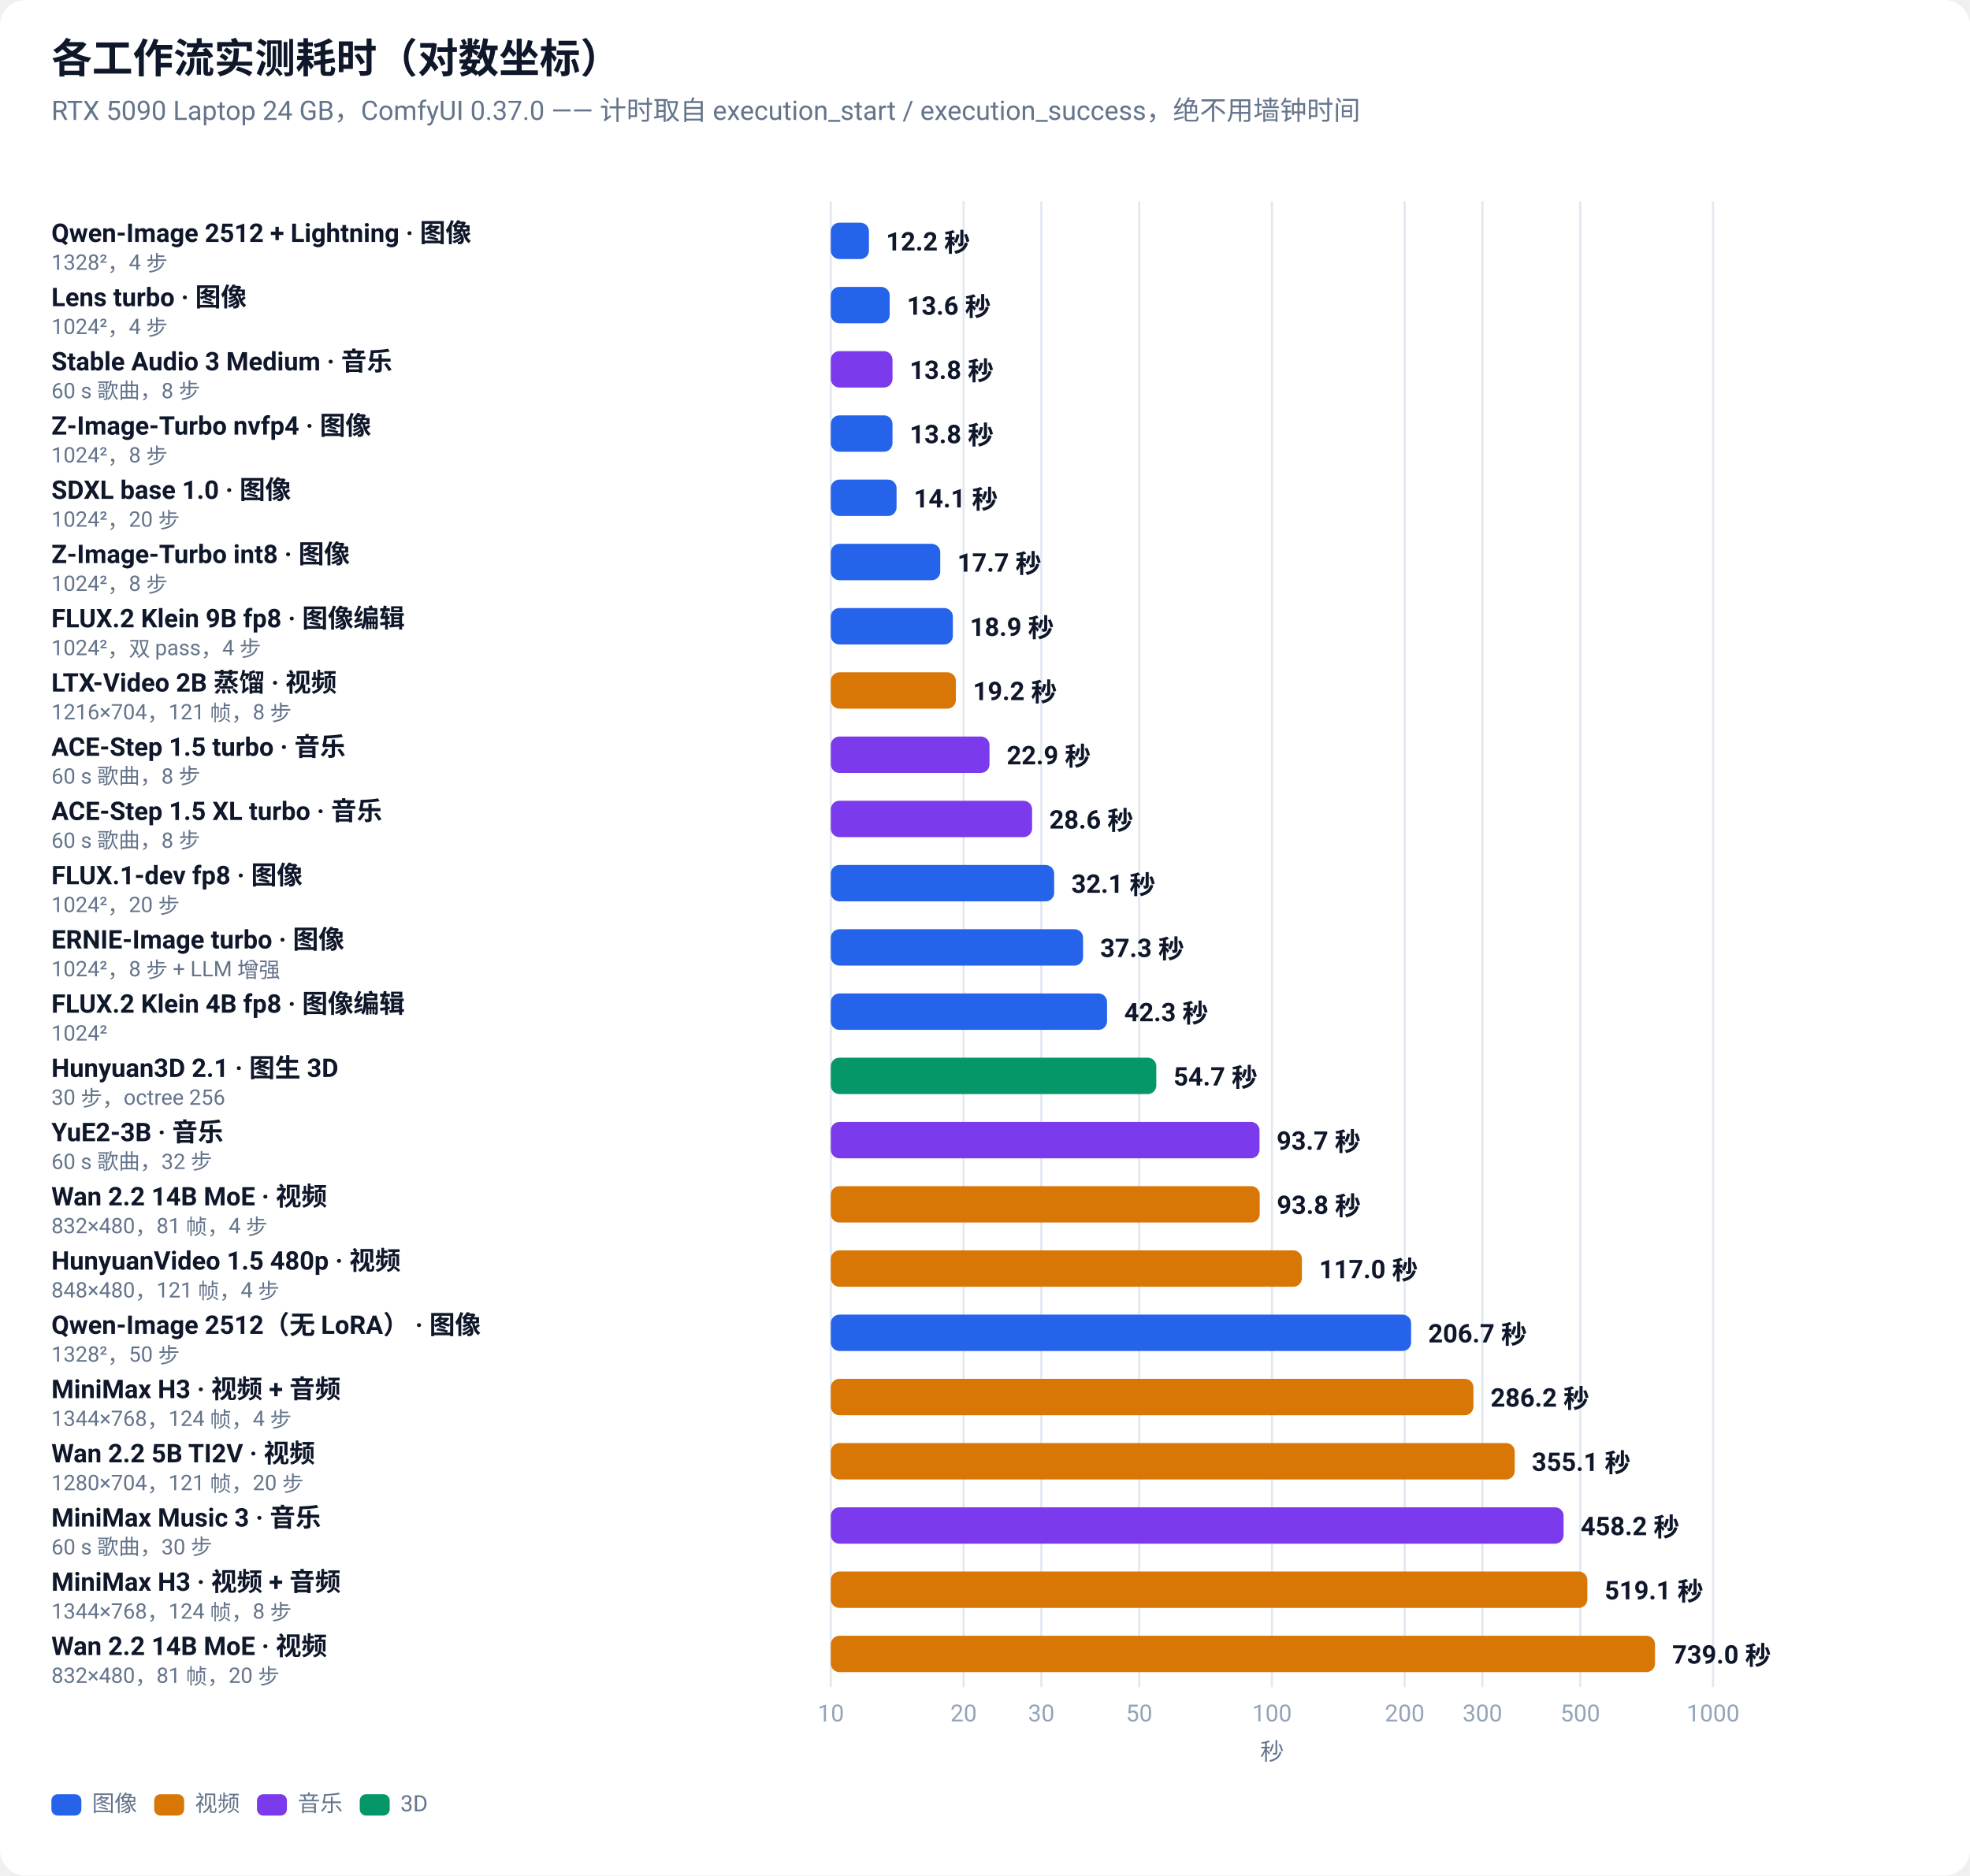
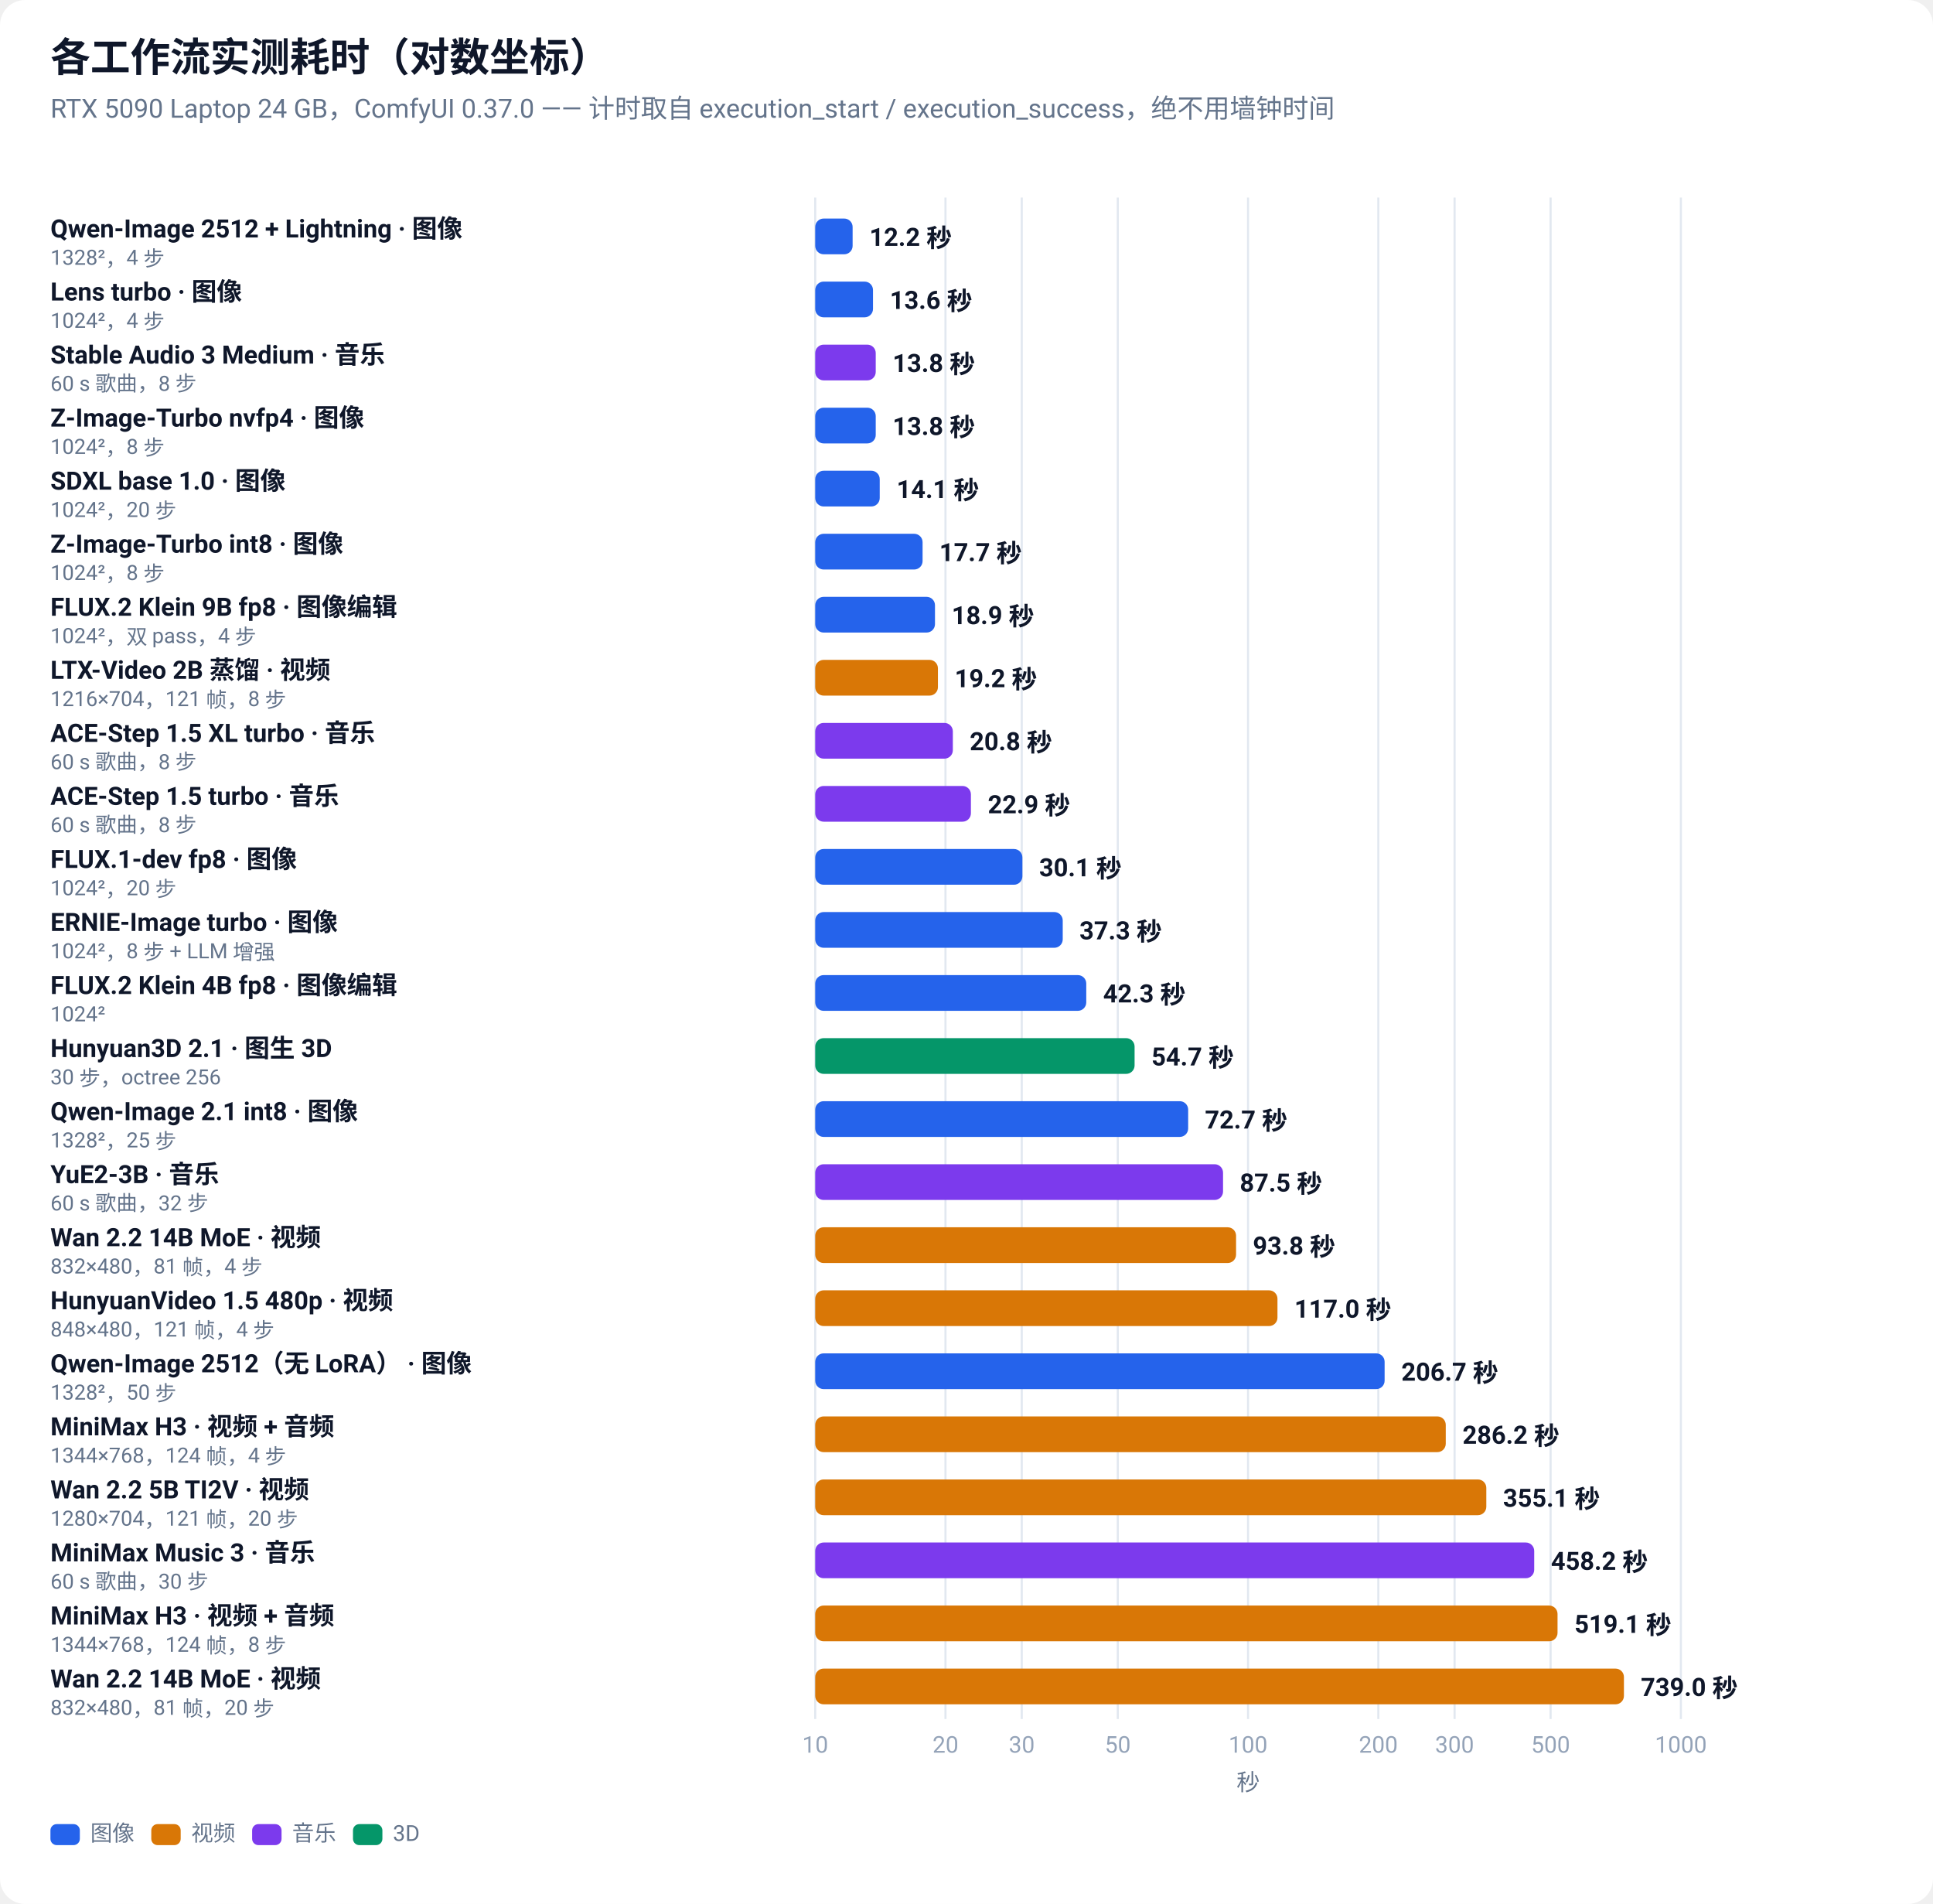
- <svg xmlns="http://www.w3.org/2000/svg" viewBox="0 0 920 876" width="920" height="876" role="img" aria-label="各工作流实测耗时（对数坐标）">
-   <rect x="0.0" y="0.0" width="920.0" height="876.0" rx="12" fill="#ffffff" />
+ <svg xmlns="http://www.w3.org/2000/svg" viewBox="0 0 920 906" width="920" height="906" role="img" aria-label="各工作流实测耗时（对数坐标）">
+   <rect x="0.0" y="0.0" width="920.0" height="906.0" rx="12" fill="#ffffff" />
  <text x="24" y="34" font-family="-apple-system,'Segoe UI',Roboto,Helvetica,Arial,sans-serif" font-size="19" fill="#0f172a" font-weight="700">各工作流实测耗时（对数坐标）</text>
  <text x="24" y="56" font-family="-apple-system,'Segoe UI',Roboto,Helvetica,Arial,sans-serif" font-size="12.5" fill="#64748b">RTX 5090 Laptop 24 GB，ComfyUI 0.37.0 —— 计时取自 execution_start / execution_success，绝不用墙钟时间</text>
-   <line x1="388.0" y1="94.0" x2="388.0" y2="788.0" stroke="#e2e8f0" stroke-width="1" />
-   <text x="388.0" y="804" font-family="-apple-system,'Segoe UI',Roboto,Helvetica,Arial,sans-serif" font-size="11" fill="#94a3b8" text-anchor="middle">10</text>
-   <line x1="450.0" y1="94.0" x2="450.0" y2="788.0" stroke="#e2e8f0" stroke-width="1" />
-   <text x="450.012" y="804" font-family="-apple-system,'Segoe UI',Roboto,Helvetica,Arial,sans-serif" font-size="11" fill="#94a3b8" text-anchor="middle">20</text>
-   <line x1="486.3" y1="94.0" x2="486.3" y2="788.0" stroke="#e2e8f0" stroke-width="1" />
-   <text x="486.287" y="804" font-family="-apple-system,'Segoe UI',Roboto,Helvetica,Arial,sans-serif" font-size="11" fill="#94a3b8" text-anchor="middle">30</text>
-   <line x1="532.0" y1="94.0" x2="532.0" y2="788.0" stroke="#e2e8f0" stroke-width="1" />
-   <text x="531.988" y="804" font-family="-apple-system,'Segoe UI',Roboto,Helvetica,Arial,sans-serif" font-size="11" fill="#94a3b8" text-anchor="middle">50</text>
-   <line x1="594.0" y1="94.0" x2="594.0" y2="788.0" stroke="#e2e8f0" stroke-width="1" />
-   <text x="594.0" y="804" font-family="-apple-system,'Segoe UI',Roboto,Helvetica,Arial,sans-serif" font-size="11" fill="#94a3b8" text-anchor="middle">100</text>
-   <line x1="656.0" y1="94.0" x2="656.0" y2="788.0" stroke="#e2e8f0" stroke-width="1" />
-   <text x="656.012" y="804" font-family="-apple-system,'Segoe UI',Roboto,Helvetica,Arial,sans-serif" font-size="11" fill="#94a3b8" text-anchor="middle">200</text>
-   <line x1="692.3" y1="94.0" x2="692.3" y2="788.0" stroke="#e2e8f0" stroke-width="1" />
-   <text x="692.287" y="804" font-family="-apple-system,'Segoe UI',Roboto,Helvetica,Arial,sans-serif" font-size="11" fill="#94a3b8" text-anchor="middle">300</text>
-   <line x1="738.0" y1="94.0" x2="738.0" y2="788.0" stroke="#e2e8f0" stroke-width="1" />
-   <text x="737.988" y="804" font-family="-apple-system,'Segoe UI',Roboto,Helvetica,Arial,sans-serif" font-size="11" fill="#94a3b8" text-anchor="middle">500</text>
-   <line x1="800.0" y1="94.0" x2="800.0" y2="788.0" stroke="#e2e8f0" stroke-width="1" />
-   <text x="800.0" y="804" font-family="-apple-system,'Segoe UI',Roboto,Helvetica,Arial,sans-serif" font-size="11" fill="#94a3b8" text-anchor="middle">1000</text>
-   <text x="594.0" y="822" font-family="-apple-system,'Segoe UI',Roboto,Helvetica,Arial,sans-serif" font-size="11" fill="#64748b" text-anchor="middle">秒</text>
+   <line x1="388.0" y1="94.0" x2="388.0" y2="818.0" stroke="#e2e8f0" stroke-width="1" />
+   <text x="388.0" y="834" font-family="-apple-system,'Segoe UI',Roboto,Helvetica,Arial,sans-serif" font-size="11" fill="#94a3b8" text-anchor="middle">10</text>
+   <line x1="450.0" y1="94.0" x2="450.0" y2="818.0" stroke="#e2e8f0" stroke-width="1" />
+   <text x="450.012" y="834" font-family="-apple-system,'Segoe UI',Roboto,Helvetica,Arial,sans-serif" font-size="11" fill="#94a3b8" text-anchor="middle">20</text>
+   <line x1="486.3" y1="94.0" x2="486.3" y2="818.0" stroke="#e2e8f0" stroke-width="1" />
+   <text x="486.287" y="834" font-family="-apple-system,'Segoe UI',Roboto,Helvetica,Arial,sans-serif" font-size="11" fill="#94a3b8" text-anchor="middle">30</text>
+   <line x1="532.0" y1="94.0" x2="532.0" y2="818.0" stroke="#e2e8f0" stroke-width="1" />
+   <text x="531.988" y="834" font-family="-apple-system,'Segoe UI',Roboto,Helvetica,Arial,sans-serif" font-size="11" fill="#94a3b8" text-anchor="middle">50</text>
+   <line x1="594.0" y1="94.0" x2="594.0" y2="818.0" stroke="#e2e8f0" stroke-width="1" />
+   <text x="594.0" y="834" font-family="-apple-system,'Segoe UI',Roboto,Helvetica,Arial,sans-serif" font-size="11" fill="#94a3b8" text-anchor="middle">100</text>
+   <line x1="656.0" y1="94.0" x2="656.0" y2="818.0" stroke="#e2e8f0" stroke-width="1" />
+   <text x="656.012" y="834" font-family="-apple-system,'Segoe UI',Roboto,Helvetica,Arial,sans-serif" font-size="11" fill="#94a3b8" text-anchor="middle">200</text>
+   <line x1="692.3" y1="94.0" x2="692.3" y2="818.0" stroke="#e2e8f0" stroke-width="1" />
+   <text x="692.287" y="834" font-family="-apple-system,'Segoe UI',Roboto,Helvetica,Arial,sans-serif" font-size="11" fill="#94a3b8" text-anchor="middle">300</text>
+   <line x1="738.0" y1="94.0" x2="738.0" y2="818.0" stroke="#e2e8f0" stroke-width="1" />
+   <text x="737.988" y="834" font-family="-apple-system,'Segoe UI',Roboto,Helvetica,Arial,sans-serif" font-size="11" fill="#94a3b8" text-anchor="middle">500</text>
+   <line x1="800.0" y1="94.0" x2="800.0" y2="818.0" stroke="#e2e8f0" stroke-width="1" />
+   <text x="800.0" y="834" font-family="-apple-system,'Segoe UI',Roboto,Helvetica,Arial,sans-serif" font-size="11" fill="#94a3b8" text-anchor="middle">1000</text>
+   <text x="594.0" y="852" font-family="-apple-system,'Segoe UI',Roboto,Helvetica,Arial,sans-serif" font-size="11" fill="#64748b" text-anchor="middle">秒</text>
  <text x="24" y="113" font-family="-apple-system,'Segoe UI',Roboto,Helvetica,Arial,sans-serif" font-size="12" fill="#0f172a" font-weight="600">Qwen-Image 2512 + Lightning · 图像</text>
  <text x="24" y="126" font-family="-apple-system,'Segoe UI',Roboto,Helvetica,Arial,sans-serif" font-size="10" fill="#64748b">1328²，4 步</text>
  <rect x="388.0" y="104.0" width="17.8" height="17.0" rx="4" fill="#2563eb" />
  <text x="413.79" y="117" font-family="-apple-system,'Segoe UI',Roboto,Helvetica,Arial,sans-serif" font-size="12" fill="#0f172a" font-weight="700">12.2 秒</text>
  <text x="24" y="143" font-family="-apple-system,'Segoe UI',Roboto,Helvetica,Arial,sans-serif" font-size="12" fill="#0f172a" font-weight="600">Lens turbo · 图像</text>
  <text x="24" y="156" font-family="-apple-system,'Segoe UI',Roboto,Helvetica,Arial,sans-serif" font-size="10" fill="#64748b">1024²，4 步</text>
  <rect x="388.0" y="134.0" width="27.5" height="17.0" rx="4" fill="#2563eb" />
  <text x="423.509" y="147" font-family="-apple-system,'Segoe UI',Roboto,Helvetica,Arial,sans-serif" font-size="12" fill="#0f172a" font-weight="700">13.6 秒</text>
  <text x="24" y="173" font-family="-apple-system,'Segoe UI',Roboto,Helvetica,Arial,sans-serif" font-size="12" fill="#0f172a" font-weight="600">Stable Audio 3 Medium · 音乐</text>
  <text x="24" y="186" font-family="-apple-system,'Segoe UI',Roboto,Helvetica,Arial,sans-serif" font-size="10" fill="#64748b">60 s 歌曲，8 步</text>
  <rect x="388.0" y="164.0" width="28.8" height="17.0" rx="4" fill="#7c3aed" />
  <text x="424.815" y="177" font-family="-apple-system,'Segoe UI',Roboto,Helvetica,Arial,sans-serif" font-size="12" fill="#0f172a" font-weight="700">13.8 秒</text>
  <text x="24" y="203" font-family="-apple-system,'Segoe UI',Roboto,Helvetica,Arial,sans-serif" font-size="12" fill="#0f172a" font-weight="600">Z-Image-Turbo nvfp4 · 图像</text>
  <text x="24" y="216" font-family="-apple-system,'Segoe UI',Roboto,Helvetica,Arial,sans-serif" font-size="10" fill="#64748b">1024²，8 步</text>
  <rect x="388.0" y="194.0" width="28.8" height="17.0" rx="4" fill="#2563eb" />
  <text x="424.815" y="207" font-family="-apple-system,'Segoe UI',Roboto,Helvetica,Arial,sans-serif" font-size="12" fill="#0f172a" font-weight="700">13.8 秒</text>
  <text x="24" y="233" font-family="-apple-system,'Segoe UI',Roboto,Helvetica,Arial,sans-serif" font-size="12" fill="#0f172a" font-weight="600">SDXL base 1.0 · 图像</text>
  <text x="24" y="246" font-family="-apple-system,'Segoe UI',Roboto,Helvetica,Arial,sans-serif" font-size="10" fill="#64748b">1024²，20 步</text>
  <rect x="388.0" y="224.0" width="30.7" height="17.0" rx="4" fill="#2563eb" />
  <text x="426.739" y="237" font-family="-apple-system,'Segoe UI',Roboto,Helvetica,Arial,sans-serif" font-size="12" fill="#0f172a" font-weight="700">14.1 秒</text>
  <text x="24" y="263" font-family="-apple-system,'Segoe UI',Roboto,Helvetica,Arial,sans-serif" font-size="12" fill="#0f172a" font-weight="600">Z-Image-Turbo int8 · 图像</text>
  <text x="24" y="276" font-family="-apple-system,'Segoe UI',Roboto,Helvetica,Arial,sans-serif" font-size="10" fill="#64748b">1024²，8 步</text>
  <rect x="388.0" y="254.0" width="51.1" height="17.0" rx="4" fill="#2563eb" />
  <text x="447.082" y="267" font-family="-apple-system,'Segoe UI',Roboto,Helvetica,Arial,sans-serif" font-size="12" fill="#0f172a" font-weight="700">17.7 秒</text>
  <text x="24" y="293" font-family="-apple-system,'Segoe UI',Roboto,Helvetica,Arial,sans-serif" font-size="12" fill="#0f172a" font-weight="600">FLUX.2 Klein 9B fp8 · 图像编辑</text>
  <text x="24" y="306" font-family="-apple-system,'Segoe UI',Roboto,Helvetica,Arial,sans-serif" font-size="10" fill="#64748b">1024²，双 pass，4 步</text>
  <rect x="388.0" y="284.0" width="57.0" height="17.0" rx="4" fill="#2563eb" />
  <text x="452.951" y="297" font-family="-apple-system,'Segoe UI',Roboto,Helvetica,Arial,sans-serif" font-size="12" fill="#0f172a" font-weight="700">18.9 秒</text>
  <text x="24" y="323" font-family="-apple-system,'Segoe UI',Roboto,Helvetica,Arial,sans-serif" font-size="12" fill="#0f172a" font-weight="600">LTX-Video 2B 蒸馏 · 视频</text>
  <text x="24" y="336" font-family="-apple-system,'Segoe UI',Roboto,Helvetica,Arial,sans-serif" font-size="10" fill="#64748b">1216×704，121 帧，8 步</text>
  <rect x="388.0" y="314.0" width="58.4" height="17.0" rx="4" fill="#d97706" />
  <text x="454.36" y="327" font-family="-apple-system,'Segoe UI',Roboto,Helvetica,Arial,sans-serif" font-size="12" fill="#0f172a" font-weight="700">19.2 秒</text>
-   <text x="24" y="353" font-family="-apple-system,'Segoe UI',Roboto,Helvetica,Arial,sans-serif" font-size="12" fill="#0f172a" font-weight="600">ACE-Step 1.5 turbo · 音乐</text>
+   <text x="24" y="353" font-family="-apple-system,'Segoe UI',Roboto,Helvetica,Arial,sans-serif" font-size="12" fill="#0f172a" font-weight="600">ACE-Step 1.5 XL turbo · 音乐</text>
  <text x="24" y="366" font-family="-apple-system,'Segoe UI',Roboto,Helvetica,Arial,sans-serif" font-size="10" fill="#64748b">60 s 歌曲，8 步</text>
-   <rect x="388.0" y="344.0" width="74.1" height="17.0" rx="4" fill="#7c3aed" />
-   <text x="470.126" y="357" font-family="-apple-system,'Segoe UI',Roboto,Helvetica,Arial,sans-serif" font-size="12" fill="#0f172a" font-weight="700">22.9 秒</text>
-   <text x="24" y="383" font-family="-apple-system,'Segoe UI',Roboto,Helvetica,Arial,sans-serif" font-size="12" fill="#0f172a" font-weight="600">ACE-Step 1.5 XL turbo · 音乐</text>
+   <rect x="388.0" y="344.0" width="65.5" height="17.0" rx="4" fill="#7c3aed" />
+   <text x="461.521" y="357" font-family="-apple-system,'Segoe UI',Roboto,Helvetica,Arial,sans-serif" font-size="12" fill="#0f172a" font-weight="700">20.8 秒</text>
+   <text x="24" y="383" font-family="-apple-system,'Segoe UI',Roboto,Helvetica,Arial,sans-serif" font-size="12" fill="#0f172a" font-weight="600">ACE-Step 1.5 turbo · 音乐</text>
  <text x="24" y="396" font-family="-apple-system,'Segoe UI',Roboto,Helvetica,Arial,sans-serif" font-size="10" fill="#64748b">60 s 歌曲，8 步</text>
-   <rect x="388.0" y="374.0" width="94.0" height="17.0" rx="4" fill="#7c3aed" />
-   <text x="490.011" y="387" font-family="-apple-system,'Segoe UI',Roboto,Helvetica,Arial,sans-serif" font-size="12" fill="#0f172a" font-weight="700">28.6 秒</text>
+   <rect x="388.0" y="374.0" width="74.1" height="17.0" rx="4" fill="#7c3aed" />
+   <text x="470.126" y="387" font-family="-apple-system,'Segoe UI',Roboto,Helvetica,Arial,sans-serif" font-size="12" fill="#0f172a" font-weight="700">22.9 秒</text>
  <text x="24" y="413" font-family="-apple-system,'Segoe UI',Roboto,Helvetica,Arial,sans-serif" font-size="12" fill="#0f172a" font-weight="600">FLUX.1-dev fp8 · 图像</text>
  <text x="24" y="426" font-family="-apple-system,'Segoe UI',Roboto,Helvetica,Arial,sans-serif" font-size="10" fill="#64748b">1024²，20 步</text>
-   <rect x="388.0" y="404.0" width="104.3" height="17.0" rx="4" fill="#2563eb" />
-   <text x="500.34" y="417" font-family="-apple-system,'Segoe UI',Roboto,Helvetica,Arial,sans-serif" font-size="12" fill="#0f172a" font-weight="700">32.1 秒</text>
+   <rect x="388.0" y="404.0" width="98.6" height="17.0" rx="4" fill="#2563eb" />
+   <text x="494.585" y="417" font-family="-apple-system,'Segoe UI',Roboto,Helvetica,Arial,sans-serif" font-size="12" fill="#0f172a" font-weight="700">30.1 秒</text>
  <text x="24" y="443" font-family="-apple-system,'Segoe UI',Roboto,Helvetica,Arial,sans-serif" font-size="12" fill="#0f172a" font-weight="600">ERNIE-Image turbo · 图像</text>
  <text x="24" y="456" font-family="-apple-system,'Segoe UI',Roboto,Helvetica,Arial,sans-serif" font-size="10" fill="#64748b">1024²，8 步 + LLM 增强</text>
  <rect x="388.0" y="434.0" width="117.8" height="17.0" rx="4" fill="#2563eb" />
  <text x="513.772" y="447" font-family="-apple-system,'Segoe UI',Roboto,Helvetica,Arial,sans-serif" font-size="12" fill="#0f172a" font-weight="700">37.3 秒</text>
  <text x="24" y="473" font-family="-apple-system,'Segoe UI',Roboto,Helvetica,Arial,sans-serif" font-size="12" fill="#0f172a" font-weight="600">FLUX.2 Klein 4B fp8 · 图像编辑</text>
  <text x="24" y="486" font-family="-apple-system,'Segoe UI',Roboto,Helvetica,Arial,sans-serif" font-size="10" fill="#64748b">1024²</text>
  <rect x="388.0" y="464.0" width="129.0" height="17.0" rx="4" fill="#2563eb" />
  <text x="525.026" y="477" font-family="-apple-system,'Segoe UI',Roboto,Helvetica,Arial,sans-serif" font-size="12" fill="#0f172a" font-weight="700">42.3 秒</text>
  <text x="24" y="503" font-family="-apple-system,'Segoe UI',Roboto,Helvetica,Arial,sans-serif" font-size="12" fill="#0f172a" font-weight="600">Hunyuan3D 2.1 · 图生 3D</text>
  <text x="24" y="516" font-family="-apple-system,'Segoe UI',Roboto,Helvetica,Arial,sans-serif" font-size="10" fill="#64748b">30 步，octree 256</text>
  <rect x="388.0" y="494.0" width="152.0" height="17.0" rx="4" fill="#059669" />
  <text x="548.025" y="507" font-family="-apple-system,'Segoe UI',Roboto,Helvetica,Arial,sans-serif" font-size="12" fill="#0f172a" font-weight="700">54.7 秒</text>
-   <text x="24" y="533" font-family="-apple-system,'Segoe UI',Roboto,Helvetica,Arial,sans-serif" font-size="12" fill="#0f172a" font-weight="600">YuE2-3B · 音乐</text>
-   <text x="24" y="546" font-family="-apple-system,'Segoe UI',Roboto,Helvetica,Arial,sans-serif" font-size="10" fill="#64748b">60 s 歌曲，32 步</text>
-   <rect x="388.0" y="524.0" width="200.2" height="17.0" rx="4" fill="#7c3aed" />
-   <text x="596.178" y="537" font-family="-apple-system,'Segoe UI',Roboto,Helvetica,Arial,sans-serif" font-size="12" fill="#0f172a" font-weight="700">93.7 秒</text>
-   <text x="24" y="563" font-family="-apple-system,'Segoe UI',Roboto,Helvetica,Arial,sans-serif" font-size="12" fill="#0f172a" font-weight="600">Wan 2.2 14B MoE · 视频</text>
-   <text x="24" y="576" font-family="-apple-system,'Segoe UI',Roboto,Helvetica,Arial,sans-serif" font-size="10" fill="#64748b">832×480，81 帧，4 步</text>
-   <rect x="388.0" y="554.0" width="200.3" height="17.0" rx="4" fill="#d97706" />
-   <text x="596.274" y="567" font-family="-apple-system,'Segoe UI',Roboto,Helvetica,Arial,sans-serif" font-size="12" fill="#0f172a" font-weight="700">93.8 秒</text>
-   <text x="24" y="593" font-family="-apple-system,'Segoe UI',Roboto,Helvetica,Arial,sans-serif" font-size="12" fill="#0f172a" font-weight="600">HunyuanVideo 1.5 480p · 视频</text>
-   <text x="24" y="606" font-family="-apple-system,'Segoe UI',Roboto,Helvetica,Arial,sans-serif" font-size="10" fill="#64748b">848×480，121 帧，4 步</text>
-   <rect x="388.0" y="584.0" width="220.0" height="17.0" rx="4" fill="#d97706" />
-   <text x="616.046" y="597" font-family="-apple-system,'Segoe UI',Roboto,Helvetica,Arial,sans-serif" font-size="12" fill="#0f172a" font-weight="700">117.0 秒</text>
-   <text x="24" y="623" font-family="-apple-system,'Segoe UI',Roboto,Helvetica,Arial,sans-serif" font-size="12" fill="#0f172a" font-weight="600">Qwen-Image 2512（无 LoRA） · 图像</text>
-   <text x="24" y="636" font-family="-apple-system,'Segoe UI',Roboto,Helvetica,Arial,sans-serif" font-size="10" fill="#64748b">1328²，50 步</text>
-   <rect x="388.0" y="614.0" width="271.0" height="17.0" rx="4" fill="#2563eb" />
-   <text x="666.96" y="627" font-family="-apple-system,'Segoe UI',Roboto,Helvetica,Arial,sans-serif" font-size="12" fill="#0f172a" font-weight="700">206.7 秒</text>
-   <text x="24" y="653" font-family="-apple-system,'Segoe UI',Roboto,Helvetica,Arial,sans-serif" font-size="12" fill="#0f172a" font-weight="600">MiniMax H3 · 视频 + 音频</text>
-   <text x="24" y="666" font-family="-apple-system,'Segoe UI',Roboto,Helvetica,Arial,sans-serif" font-size="10" fill="#64748b">1344×768，124 帧，4 步</text>
-   <rect x="388.0" y="644.0" width="300.1" height="17.0" rx="4" fill="#d97706" />
-   <text x="696.074" y="657" font-family="-apple-system,'Segoe UI',Roboto,Helvetica,Arial,sans-serif" font-size="12" fill="#0f172a" font-weight="700">286.2 秒</text>
-   <text x="24" y="683" font-family="-apple-system,'Segoe UI',Roboto,Helvetica,Arial,sans-serif" font-size="12" fill="#0f172a" font-weight="600">Wan 2.2 5B TI2V · 视频</text>
-   <text x="24" y="696" font-family="-apple-system,'Segoe UI',Roboto,Helvetica,Arial,sans-serif" font-size="10" fill="#64748b">1280×704，121 帧，20 步</text>
-   <rect x="388.0" y="674.0" width="319.4" height="17.0" rx="4" fill="#d97706" />
-   <text x="715.372" y="687" font-family="-apple-system,'Segoe UI',Roboto,Helvetica,Arial,sans-serif" font-size="12" fill="#0f172a" font-weight="700">355.1 秒</text>
-   <text x="24" y="713" font-family="-apple-system,'Segoe UI',Roboto,Helvetica,Arial,sans-serif" font-size="12" fill="#0f172a" font-weight="600">MiniMax Music 3 · 音乐</text>
-   <text x="24" y="726" font-family="-apple-system,'Segoe UI',Roboto,Helvetica,Arial,sans-serif" font-size="10" fill="#64748b">60 s 歌曲，30 步</text>
-   <rect x="388.0" y="704.0" width="342.2" height="17.0" rx="4" fill="#7c3aed" />
-   <text x="738.177" y="717" font-family="-apple-system,'Segoe UI',Roboto,Helvetica,Arial,sans-serif" font-size="12" fill="#0f172a" font-weight="700">458.2 秒</text>
-   <text x="24" y="743" font-family="-apple-system,'Segoe UI',Roboto,Helvetica,Arial,sans-serif" font-size="12" fill="#0f172a" font-weight="600">MiniMax H3 · 视频 + 音频</text>
-   <text x="24" y="756" font-family="-apple-system,'Segoe UI',Roboto,Helvetica,Arial,sans-serif" font-size="10" fill="#64748b">1344×768，124 帧，8 步</text>
-   <rect x="388.0" y="734.0" width="353.3" height="17.0" rx="4" fill="#d97706" />
-   <text x="749.342" y="747" font-family="-apple-system,'Segoe UI',Roboto,Helvetica,Arial,sans-serif" font-size="12" fill="#0f172a" font-weight="700">519.1 秒</text>
-   <text x="24" y="773" font-family="-apple-system,'Segoe UI',Roboto,Helvetica,Arial,sans-serif" font-size="12" fill="#0f172a" font-weight="600">Wan 2.2 14B MoE · 视频</text>
-   <text x="24" y="786" font-family="-apple-system,'Segoe UI',Roboto,Helvetica,Arial,sans-serif" font-size="10" fill="#64748b">832×480，81 帧，20 步</text>
-   <rect x="388.0" y="764.0" width="384.9" height="17.0" rx="4" fill="#d97706" />
-   <text x="780.941" y="777" font-family="-apple-system,'Segoe UI',Roboto,Helvetica,Arial,sans-serif" font-size="12" fill="#0f172a" font-weight="700">739.0 秒</text>
-   <rect x="24.0" y="838.0" width="14.0" height="10.0" rx="3" fill="#2563eb" />
-   <text x="43" y="846" font-family="-apple-system,'Segoe UI',Roboto,Helvetica,Arial,sans-serif" font-size="10.5" fill="#64748b">图像</text>
-   <rect x="72.0" y="838.0" width="14.0" height="10.0" rx="3" fill="#d97706" />
-   <text x="91" y="846" font-family="-apple-system,'Segoe UI',Roboto,Helvetica,Arial,sans-serif" font-size="10.5" fill="#64748b">视频</text>
-   <rect x="120.0" y="838.0" width="14.0" height="10.0" rx="3" fill="#7c3aed" />
-   <text x="139" y="846" font-family="-apple-system,'Segoe UI',Roboto,Helvetica,Arial,sans-serif" font-size="10.5" fill="#64748b">音乐</text>
-   <rect x="168.0" y="838.0" width="14.0" height="10.0" rx="3" fill="#059669" />
-   <text x="187" y="846" font-family="-apple-system,'Segoe UI',Roboto,Helvetica,Arial,sans-serif" font-size="10.5" fill="#64748b">3D</text>
+   <text x="24" y="533" font-family="-apple-system,'Segoe UI',Roboto,Helvetica,Arial,sans-serif" font-size="12" fill="#0f172a" font-weight="600">Qwen-Image 2.1 int8 · 图像</text>
+   <text x="24" y="546" font-family="-apple-system,'Segoe UI',Roboto,Helvetica,Arial,sans-serif" font-size="10" fill="#64748b">1328²，25 步</text>
+   <rect x="388.0" y="524.0" width="177.5" height="17.0" rx="4" fill="#2563eb" />
+   <text x="573.476" y="537" font-family="-apple-system,'Segoe UI',Roboto,Helvetica,Arial,sans-serif" font-size="12" fill="#0f172a" font-weight="700">72.7 秒</text>
+   <text x="24" y="563" font-family="-apple-system,'Segoe UI',Roboto,Helvetica,Arial,sans-serif" font-size="12" fill="#0f172a" font-weight="600">YuE2-3B · 音乐</text>
+   <text x="24" y="576" font-family="-apple-system,'Segoe UI',Roboto,Helvetica,Arial,sans-serif" font-size="10" fill="#64748b">60 s 歌曲，32 步</text>
+   <rect x="388.0" y="554.0" width="194.1" height="17.0" rx="4" fill="#7c3aed" />
+   <text x="590.054" y="567" font-family="-apple-system,'Segoe UI',Roboto,Helvetica,Arial,sans-serif" font-size="12" fill="#0f172a" font-weight="700">87.5 秒</text>
+   <text x="24" y="593" font-family="-apple-system,'Segoe UI',Roboto,Helvetica,Arial,sans-serif" font-size="12" fill="#0f172a" font-weight="600">Wan 2.2 14B MoE · 视频</text>
+   <text x="24" y="606" font-family="-apple-system,'Segoe UI',Roboto,Helvetica,Arial,sans-serif" font-size="10" fill="#64748b">832×480，81 帧，4 步</text>
+   <rect x="388.0" y="584.0" width="200.3" height="17.0" rx="4" fill="#d97706" />
+   <text x="596.274" y="597" font-family="-apple-system,'Segoe UI',Roboto,Helvetica,Arial,sans-serif" font-size="12" fill="#0f172a" font-weight="700">93.8 秒</text>
+   <text x="24" y="623" font-family="-apple-system,'Segoe UI',Roboto,Helvetica,Arial,sans-serif" font-size="12" fill="#0f172a" font-weight="600">HunyuanVideo 1.5 480p · 视频</text>
+   <text x="24" y="636" font-family="-apple-system,'Segoe UI',Roboto,Helvetica,Arial,sans-serif" font-size="10" fill="#64748b">848×480，121 帧，4 步</text>
+   <rect x="388.0" y="614.0" width="220.0" height="17.0" rx="4" fill="#d97706" />
+   <text x="616.046" y="627" font-family="-apple-system,'Segoe UI',Roboto,Helvetica,Arial,sans-serif" font-size="12" fill="#0f172a" font-weight="700">117.0 秒</text>
+   <text x="24" y="653" font-family="-apple-system,'Segoe UI',Roboto,Helvetica,Arial,sans-serif" font-size="12" fill="#0f172a" font-weight="600">Qwen-Image 2512（无 LoRA） · 图像</text>
+   <text x="24" y="666" font-family="-apple-system,'Segoe UI',Roboto,Helvetica,Arial,sans-serif" font-size="10" fill="#64748b">1328²，50 步</text>
+   <rect x="388.0" y="644.0" width="271.0" height="17.0" rx="4" fill="#2563eb" />
+   <text x="666.96" y="657" font-family="-apple-system,'Segoe UI',Roboto,Helvetica,Arial,sans-serif" font-size="12" fill="#0f172a" font-weight="700">206.7 秒</text>
+   <text x="24" y="683" font-family="-apple-system,'Segoe UI',Roboto,Helvetica,Arial,sans-serif" font-size="12" fill="#0f172a" font-weight="600">MiniMax H3 · 视频 + 音频</text>
+   <text x="24" y="696" font-family="-apple-system,'Segoe UI',Roboto,Helvetica,Arial,sans-serif" font-size="10" fill="#64748b">1344×768，124 帧，4 步</text>
+   <rect x="388.0" y="674.0" width="300.1" height="17.0" rx="4" fill="#d97706" />
+   <text x="696.074" y="687" font-family="-apple-system,'Segoe UI',Roboto,Helvetica,Arial,sans-serif" font-size="12" fill="#0f172a" font-weight="700">286.2 秒</text>
+   <text x="24" y="713" font-family="-apple-system,'Segoe UI',Roboto,Helvetica,Arial,sans-serif" font-size="12" fill="#0f172a" font-weight="600">Wan 2.2 5B TI2V · 视频</text>
+   <text x="24" y="726" font-family="-apple-system,'Segoe UI',Roboto,Helvetica,Arial,sans-serif" font-size="10" fill="#64748b">1280×704，121 帧，20 步</text>
+   <rect x="388.0" y="704.0" width="319.4" height="17.0" rx="4" fill="#d97706" />
+   <text x="715.372" y="717" font-family="-apple-system,'Segoe UI',Roboto,Helvetica,Arial,sans-serif" font-size="12" fill="#0f172a" font-weight="700">355.1 秒</text>
+   <text x="24" y="743" font-family="-apple-system,'Segoe UI',Roboto,Helvetica,Arial,sans-serif" font-size="12" fill="#0f172a" font-weight="600">MiniMax Music 3 · 音乐</text>
+   <text x="24" y="756" font-family="-apple-system,'Segoe UI',Roboto,Helvetica,Arial,sans-serif" font-size="10" fill="#64748b">60 s 歌曲，30 步</text>
+   <rect x="388.0" y="734.0" width="342.2" height="17.0" rx="4" fill="#7c3aed" />
+   <text x="738.177" y="747" font-family="-apple-system,'Segoe UI',Roboto,Helvetica,Arial,sans-serif" font-size="12" fill="#0f172a" font-weight="700">458.2 秒</text>
+   <text x="24" y="773" font-family="-apple-system,'Segoe UI',Roboto,Helvetica,Arial,sans-serif" font-size="12" fill="#0f172a" font-weight="600">MiniMax H3 · 视频 + 音频</text>
+   <text x="24" y="786" font-family="-apple-system,'Segoe UI',Roboto,Helvetica,Arial,sans-serif" font-size="10" fill="#64748b">1344×768，124 帧，8 步</text>
+   <rect x="388.0" y="764.0" width="353.3" height="17.0" rx="4" fill="#d97706" />
+   <text x="749.342" y="777" font-family="-apple-system,'Segoe UI',Roboto,Helvetica,Arial,sans-serif" font-size="12" fill="#0f172a" font-weight="700">519.1 秒</text>
+   <text x="24" y="803" font-family="-apple-system,'Segoe UI',Roboto,Helvetica,Arial,sans-serif" font-size="12" fill="#0f172a" font-weight="600">Wan 2.2 14B MoE · 视频</text>
+   <text x="24" y="816" font-family="-apple-system,'Segoe UI',Roboto,Helvetica,Arial,sans-serif" font-size="10" fill="#64748b">832×480，81 帧，20 步</text>
+   <rect x="388.0" y="794.0" width="384.9" height="17.0" rx="4" fill="#d97706" />
+   <text x="780.941" y="807" font-family="-apple-system,'Segoe UI',Roboto,Helvetica,Arial,sans-serif" font-size="12" fill="#0f172a" font-weight="700">739.0 秒</text>
+   <rect x="24.0" y="868.0" width="14.0" height="10.0" rx="3" fill="#2563eb" />
+   <text x="43" y="876" font-family="-apple-system,'Segoe UI',Roboto,Helvetica,Arial,sans-serif" font-size="10.5" fill="#64748b">图像</text>
+   <rect x="72.0" y="868.0" width="14.0" height="10.0" rx="3" fill="#d97706" />
+   <text x="91" y="876" font-family="-apple-system,'Segoe UI',Roboto,Helvetica,Arial,sans-serif" font-size="10.5" fill="#64748b">视频</text>
+   <rect x="120.0" y="868.0" width="14.0" height="10.0" rx="3" fill="#7c3aed" />
+   <text x="139" y="876" font-family="-apple-system,'Segoe UI',Roboto,Helvetica,Arial,sans-serif" font-size="10.5" fill="#64748b">音乐</text>
+   <rect x="168.0" y="868.0" width="14.0" height="10.0" rx="3" fill="#059669" />
+   <text x="187" y="876" font-family="-apple-system,'Segoe UI',Roboto,Helvetica,Arial,sans-serif" font-size="10.5" fill="#64748b">3D</text>
</svg>
